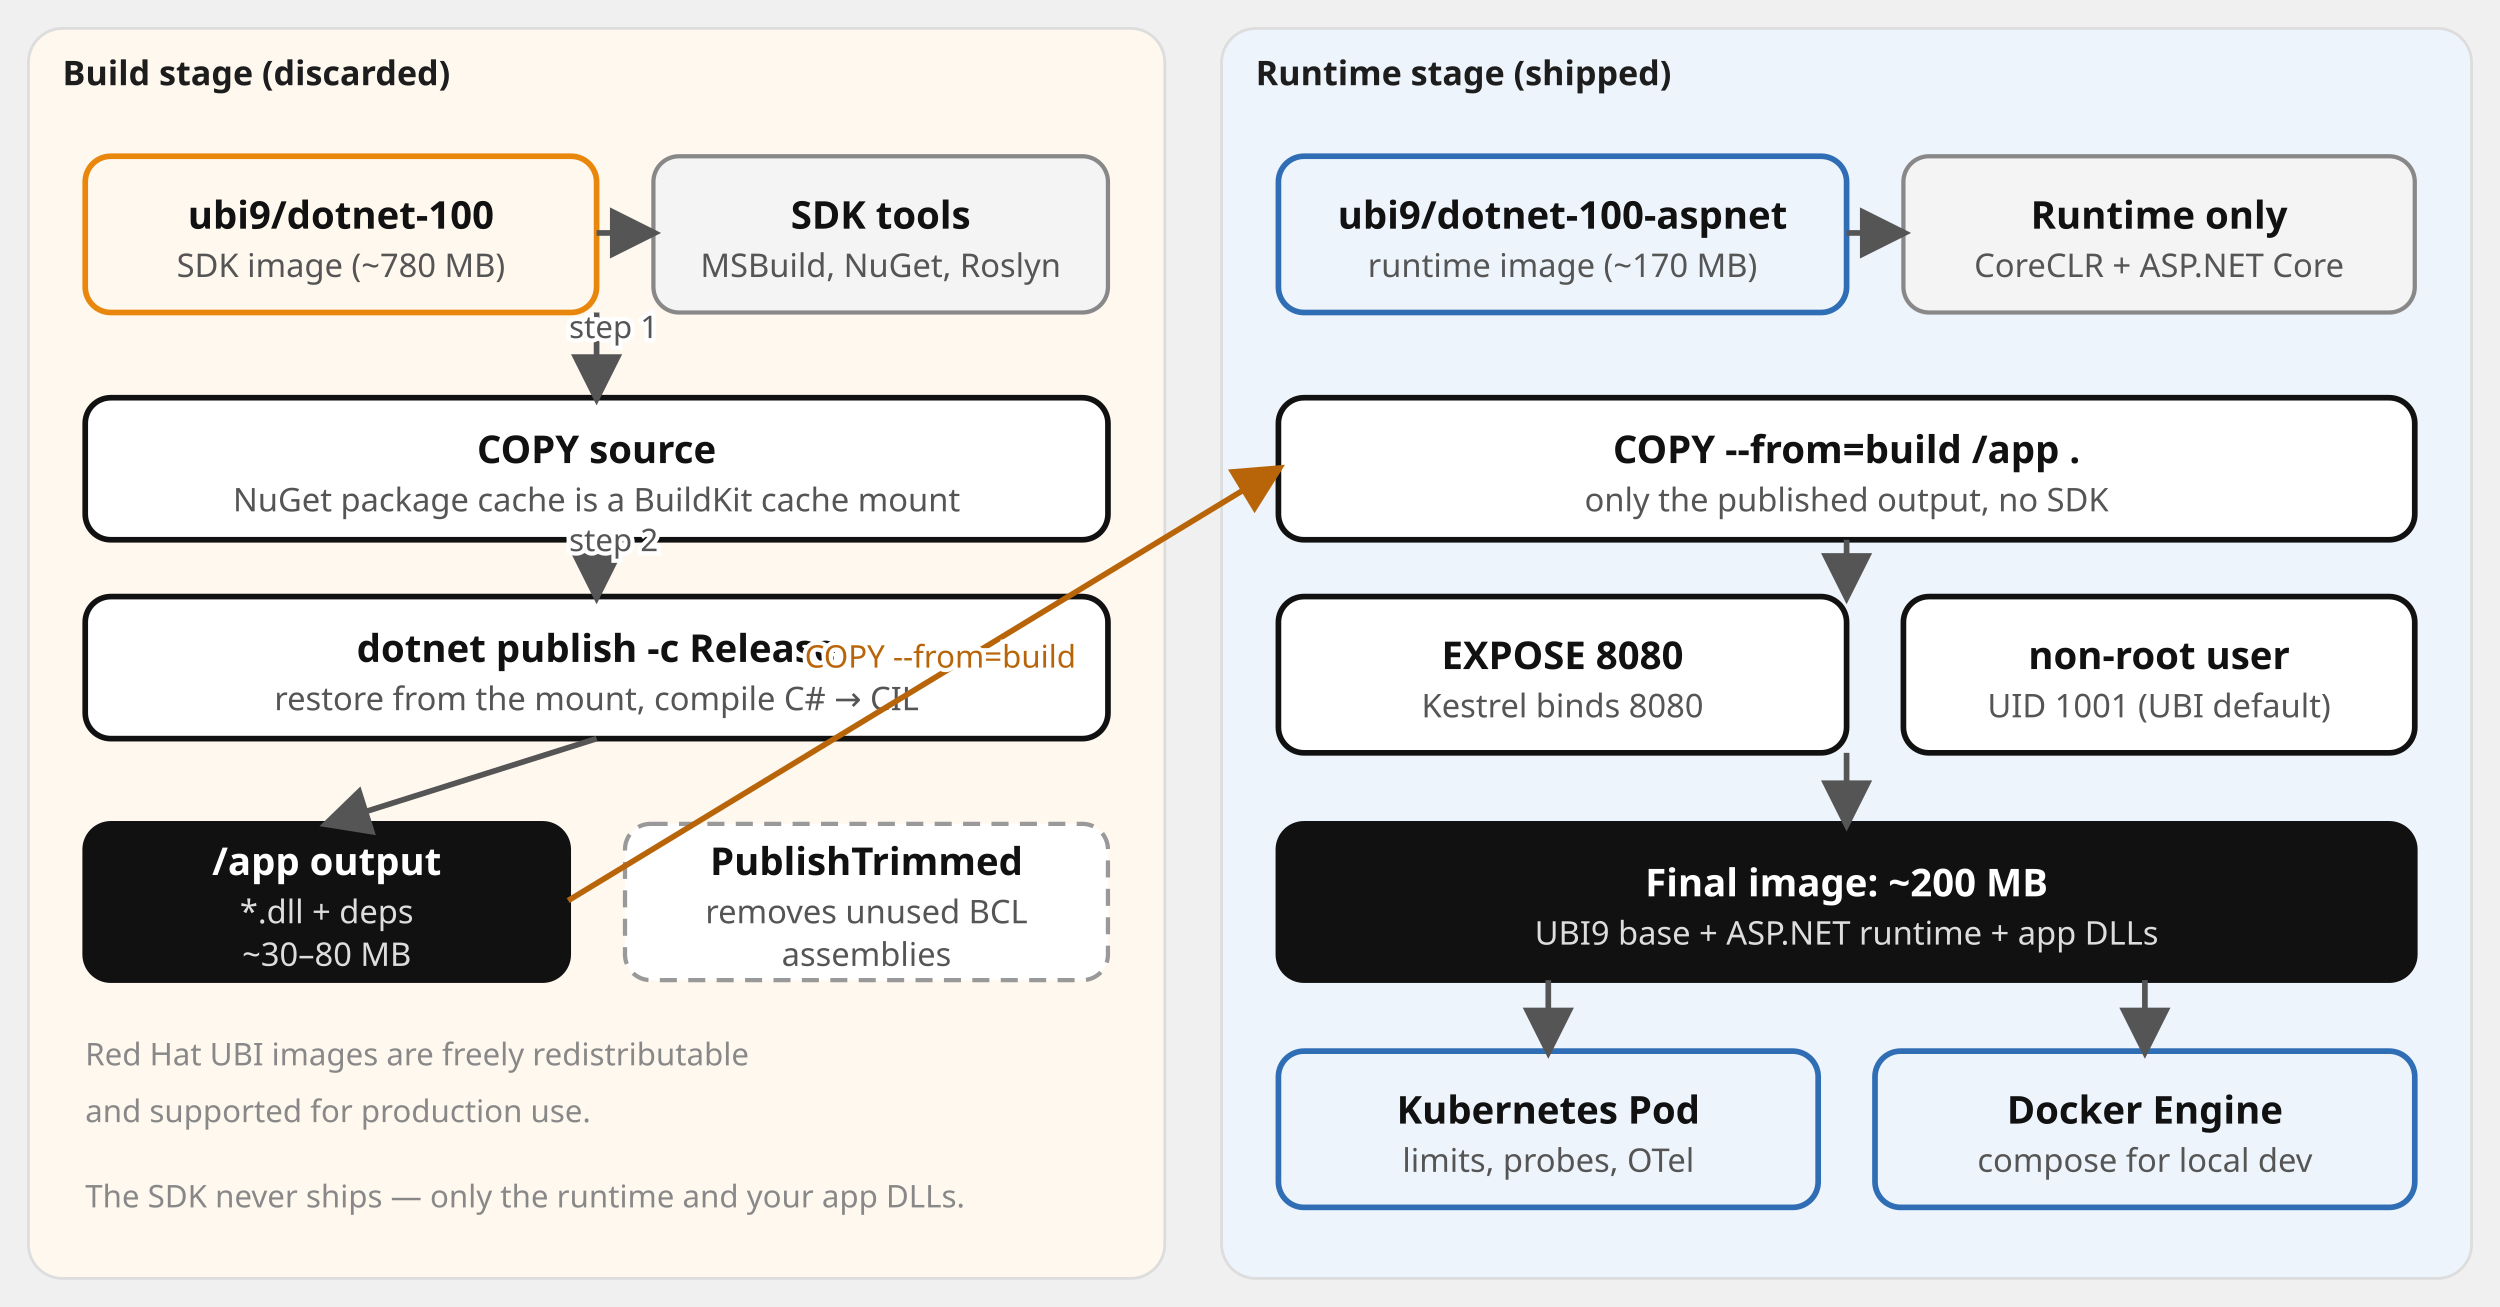
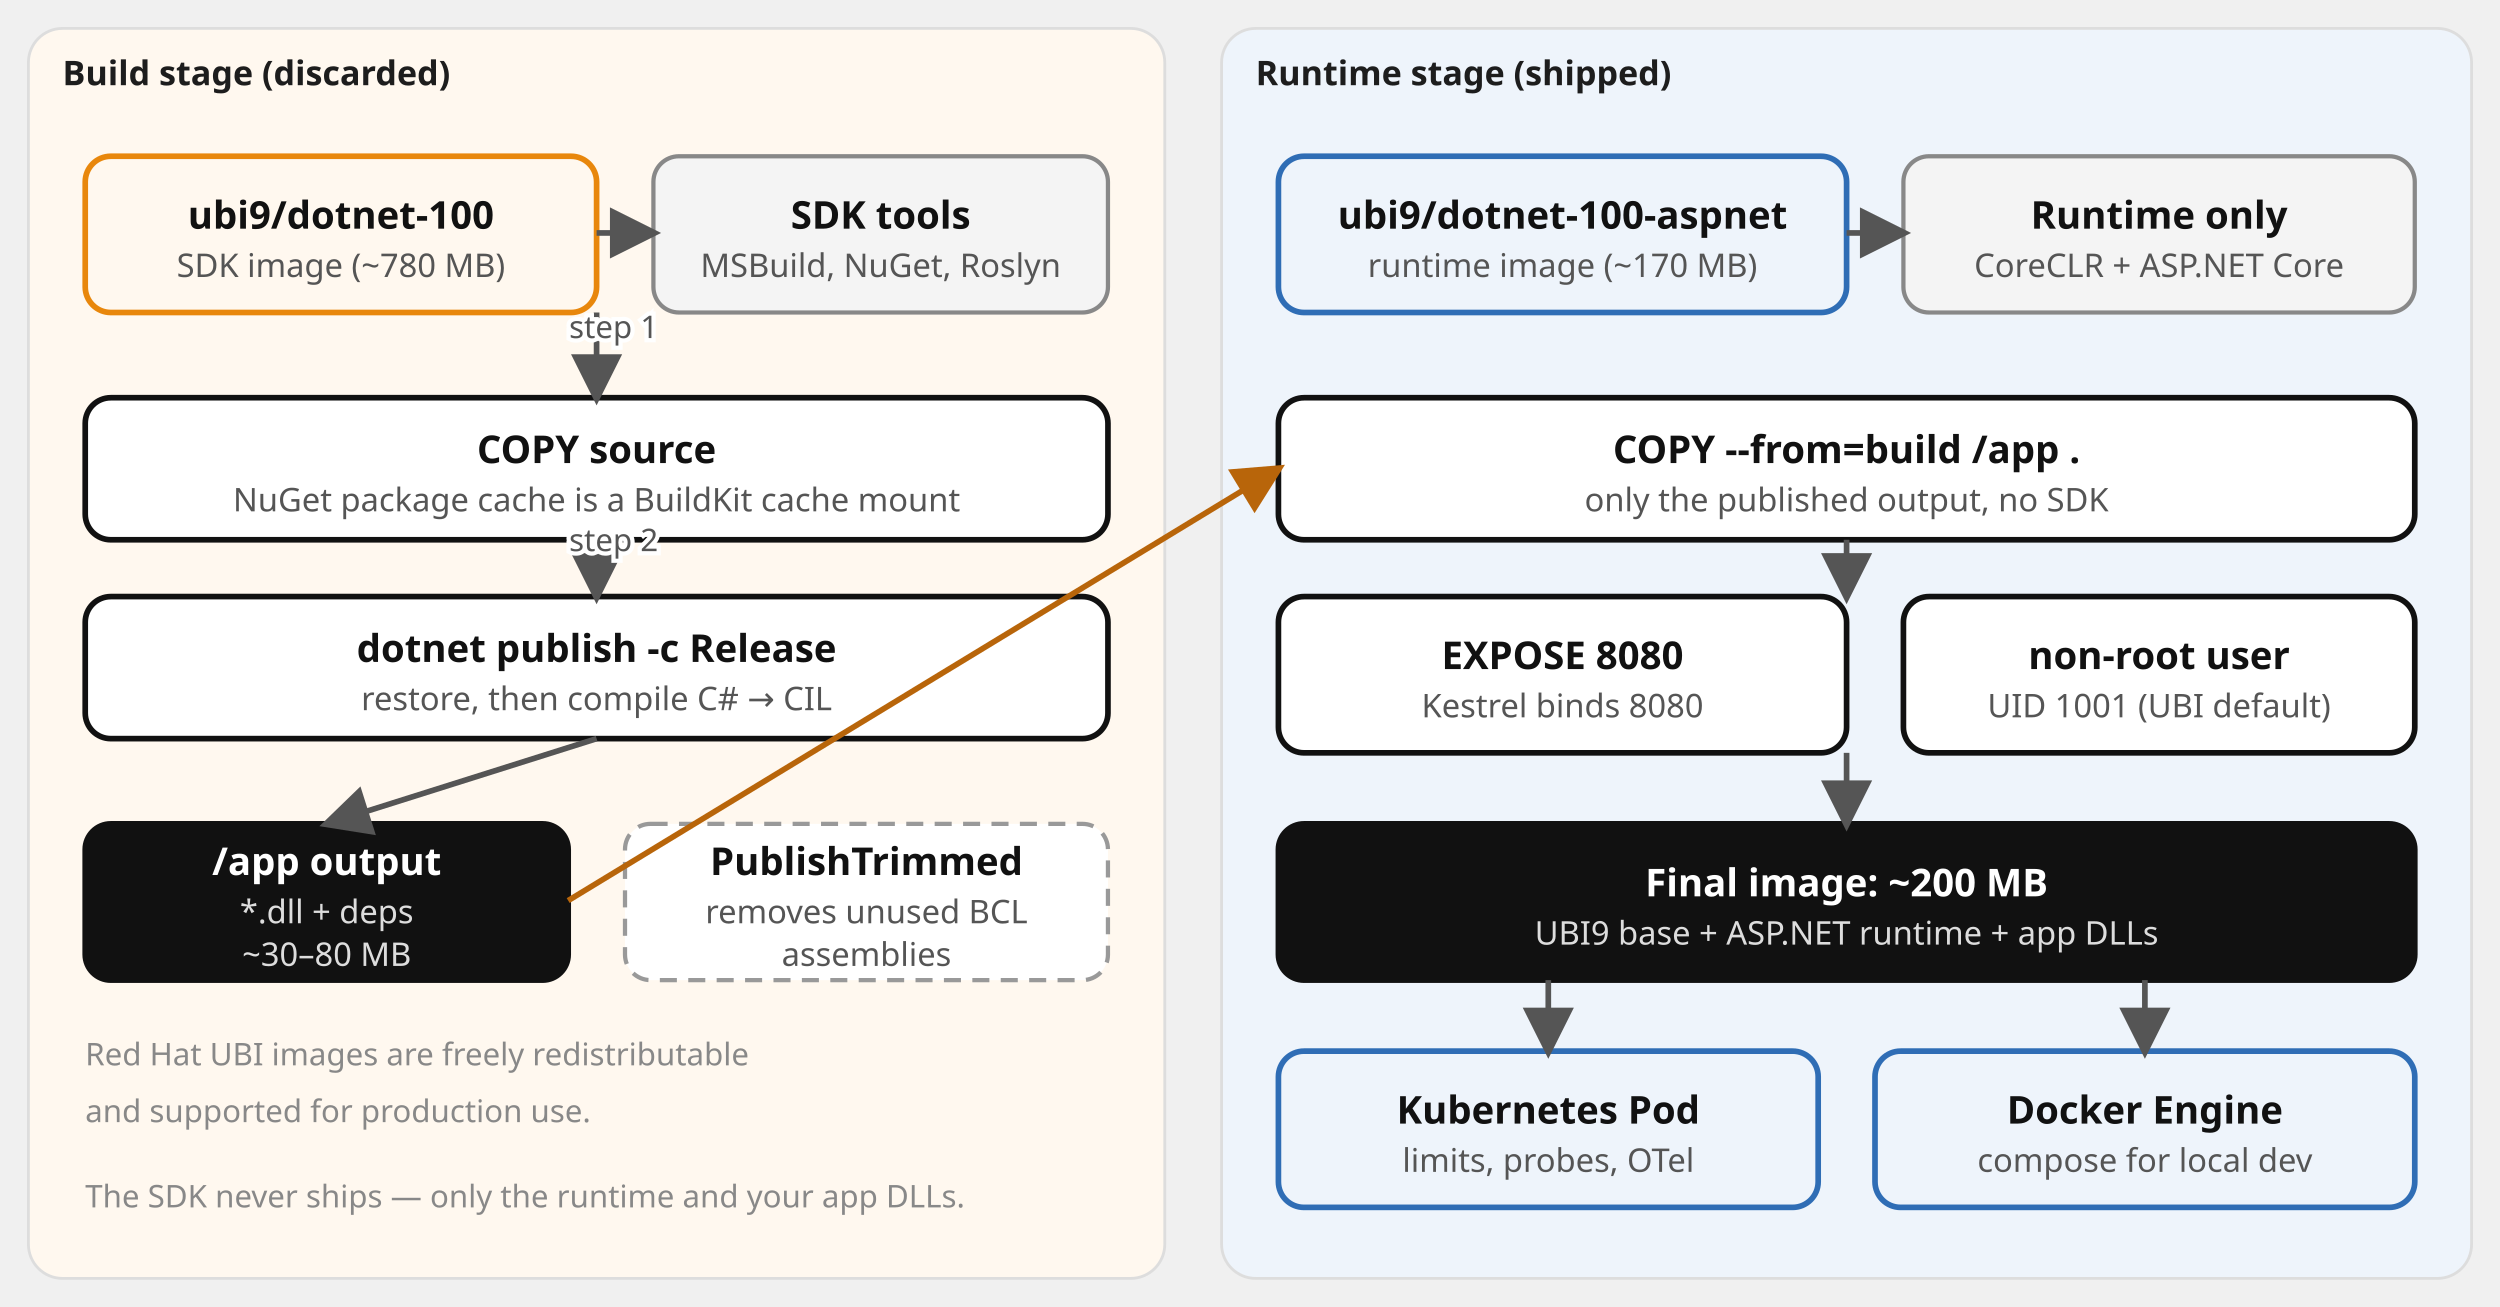
<svg xmlns="http://www.w3.org/2000/svg" viewBox="0 0 880 460" font-family="'Red Hat Text', system-ui, sans-serif" role="img">
  <defs>
    <marker id="a" viewBox="0 0 10 10" refX="8.5" refY="5" markerWidth="9" markerHeight="9" orient="auto-start-reverse">
      <path d="M0,0 L10,5 L0,10 z" fill="#555" />
    </marker>
    <marker id="am" viewBox="0 0 10 10" refX="8.5" refY="5" markerWidth="9" markerHeight="9" orient="auto-start-reverse">
      <path d="M0,0 L10,5 L0,10 z" fill="#b8650a" />
    </marker>
  </defs>
  <rect x="10" y="10" width="400" height="440" rx="12" fill="#fff8ef" stroke="#ddd" />
  <text x="22" y="30" font-size="12" font-weight="700" fill="#1d1d1d">Build stage (discarded)</text>
  <rect x="430" y="10" width="440" height="440" rx="12" fill="#eef4fb" stroke="#ddd" />
  <text x="442" y="30" font-size="12" font-weight="700" fill="#1d1d1d">Runtime stage (shipped)</text>
  <rect x="30" y="55" width="180" height="55" rx="9" fill="#fff8ef" stroke="#e8870c" stroke-width="2" />
  <text x="120.0" y="80.5" font-size="13.5" font-weight="700" fill="#111111" text-anchor="middle">ubi9/dotnet-100</text>
  <text x="120.0" y="97.5" font-size="11.5" fill="#555555" text-anchor="middle">SDK image (~780 MB)</text>
  <rect x="230" y="55" width="160" height="55" rx="9" fill="#f4f4f4" stroke="#888888" stroke-width="1.5" />
  <text x="310.0" y="80.5" font-size="13.5" font-weight="700" fill="#111111" text-anchor="middle">SDK tools</text>
  <text x="310.0" y="97.5" font-size="11.5" fill="#555555" text-anchor="middle">MSBuild, NuGet, Roslyn</text>
  <rect x="30" y="140" width="360" height="50" rx="9" fill="#ffffff" stroke="#111111" stroke-width="2" />
  <text x="210.0" y="163.0" font-size="13.5" font-weight="700" fill="#111111" text-anchor="middle">COPY source</text>
  <text x="210.0" y="180.0" font-size="11.5" fill="#555555" text-anchor="middle">NuGet package cache is a BuildKit cache mount</text>
  <rect x="30" y="210" width="360" height="50" rx="9" fill="#ffffff" stroke="#111111" stroke-width="2" />
  <text x="210.0" y="233.0" font-size="13.5" font-weight="700" fill="#111111" text-anchor="middle">dotnet publish -c Release</text>
-   <text x="210.0" y="250.0" font-size="11.5" fill="#555555" text-anchor="middle">restore from the mount, compile C# → CIL</text>
+   <text x="210.0" y="250.0" font-size="11.5" fill="#555555" text-anchor="middle">restore, then compile C# → CIL</text>
  <rect x="30" y="290" width="170" height="55" rx="9" fill="#111111" stroke="#111111" stroke-width="2" />
  <text x="115.0" y="308.0" font-size="13.5" font-weight="700" fill="#ffffff" text-anchor="middle">/app output</text>
  <text x="115.0" y="325.0" font-size="11.5" fill="#dddddd" text-anchor="middle">*.dll + deps</text>
  <text x="115.0" y="340.0" font-size="11.5" fill="#dddddd" text-anchor="middle">~30–80 MB</text>
  <rect x="220" y="290" width="170" height="55" rx="9" fill="#ffffff" stroke="#999999" stroke-width="1.5" stroke-dasharray="6 4" />
  <text x="305.0" y="308.0" font-size="13.5" font-weight="700" fill="#111111" text-anchor="middle">PublishTrimmed</text>
  <text x="305.0" y="325.0" font-size="11.5" fill="#555555" text-anchor="middle">removes unused BCL</text>
  <text x="305.0" y="340.0" font-size="11.5" fill="#555555" text-anchor="middle">assemblies</text>
  <rect x="450" y="55" width="200" height="55" rx="9" fill="#eef4fb" stroke="#2f6db5" stroke-width="2" />
  <text x="550.0" y="80.5" font-size="13.5" font-weight="700" fill="#111111" text-anchor="middle">ubi9/dotnet-100-aspnet</text>
  <text x="550.0" y="97.5" font-size="11.5" fill="#555555" text-anchor="middle">runtime image (~170 MB)</text>
  <rect x="670" y="55" width="180" height="55" rx="9" fill="#f4f4f4" stroke="#888888" stroke-width="1.5" />
  <text x="760.0" y="80.5" font-size="13.5" font-weight="700" fill="#111111" text-anchor="middle">Runtime only</text>
  <text x="760.0" y="97.5" font-size="11.5" fill="#555555" text-anchor="middle">CoreCLR + ASP.NET Core</text>
  <rect x="450" y="140" width="400" height="50" rx="9" fill="#ffffff" stroke="#111111" stroke-width="2" />
  <text x="650.0" y="163.0" font-size="13.5" font-weight="700" fill="#111111" text-anchor="middle">COPY --from=build /app .</text>
  <text x="650.0" y="180.0" font-size="11.5" fill="#555555" text-anchor="middle">only the published output, no SDK</text>
  <rect x="450" y="210" width="200" height="55" rx="9" fill="#ffffff" stroke="#111111" stroke-width="2" />
  <text x="550.0" y="235.5" font-size="13.5" font-weight="700" fill="#111111" text-anchor="middle">EXPOSE 8080</text>
  <text x="550.0" y="252.5" font-size="11.5" fill="#555555" text-anchor="middle">Kestrel binds 8080</text>
  <rect x="670" y="210" width="180" height="55" rx="9" fill="#ffffff" stroke="#111111" stroke-width="2" />
  <text x="760.0" y="235.5" font-size="13.5" font-weight="700" fill="#111111" text-anchor="middle">non-root user</text>
  <text x="760.0" y="252.5" font-size="11.5" fill="#555555" text-anchor="middle">UID 1001 (UBI default)</text>
  <rect x="450" y="290" width="400" height="55" rx="9" fill="#111111" stroke="#111111" stroke-width="2" />
  <text x="650.0" y="315.5" font-size="13.5" font-weight="700" fill="#ffffff" text-anchor="middle">Final image: ~200 MB</text>
  <text x="650.0" y="332.5" font-size="11.5" fill="#dddddd" text-anchor="middle">UBI9 base + ASP.NET runtime + app DLLs</text>
  <rect x="450" y="370" width="190" height="55" rx="9" fill="#eef4fb" stroke="#2f6db5" stroke-width="2" />
  <text x="545.0" y="395.5" font-size="13.5" font-weight="700" fill="#111111" text-anchor="middle">Kubernetes Pod</text>
  <text x="545.0" y="412.5" font-size="11.5" fill="#555555" text-anchor="middle">limits, probes, OTel</text>
  <rect x="660" y="370" width="190" height="55" rx="9" fill="#eef4fb" stroke="#2f6db5" stroke-width="2" />
  <text x="755.0" y="395.5" font-size="13.5" font-weight="700" fill="#111111" text-anchor="middle">Docker Engine</text>
  <text x="755.0" y="412.5" font-size="11.5" fill="#555555" text-anchor="middle">compose for local dev</text>
  <path d="M210,82 L230,82" fill="none" stroke="#555" stroke-width="2" marker-end="url(#a)" />
  <path d="M210,110 L210,140" fill="none" stroke="#555" stroke-width="2" marker-end="url(#a)" />
  <text x="216.0" y="119.0" font-size="11" fill="#ffffff" stroke="#ffffff" stroke-width="3" paint-order="stroke" text-anchor="middle">step 1</text>
  <text x="216.0" y="119.0" font-size="11" fill="#555" text-anchor="middle">step 1</text>
  <path d="M210,190 L210,210" fill="none" stroke="#555" stroke-width="2" marker-end="url(#a)" />
  <text x="216.0" y="194.0" font-size="11" fill="#ffffff" stroke="#ffffff" stroke-width="3" paint-order="stroke" text-anchor="middle">step 2</text>
  <text x="216.0" y="194.0" font-size="11" fill="#555" text-anchor="middle">step 2</text>
  <path d="M210,260 L115,290" fill="none" stroke="#555" stroke-width="2" marker-end="url(#a)" />
  <path d="M200,317 L450,165" fill="none" stroke="#b8650a" stroke-width="2" marker-end="url(#am)" />
-   <text x="331.0" y="235.0" font-size="11" fill="#ffffff" stroke="#ffffff" stroke-width="3" paint-order="stroke" text-anchor="middle">COPY --from=build</text>
-   <text x="331.0" y="235.0" font-size="11" fill="#b8650a" text-anchor="middle">COPY --from=build</text>
  <path d="M650,82 L670,82" fill="none" stroke="#555" stroke-width="2" marker-end="url(#a)" />
  <path d="M650,190 L650,210" fill="none" stroke="#555" stroke-width="2" marker-end="url(#a)" />
  <path d="M650,265 L650,290" fill="none" stroke="#555" stroke-width="2" marker-end="url(#a)" />
  <path d="M545,345 L545,370" fill="none" stroke="#555" stroke-width="2" marker-end="url(#a)" />
  <path d="M755,345 L755,370" fill="none" stroke="#555" stroke-width="2" marker-end="url(#a)" />
  <text x="30" y="375" font-size="11" fill="#888888" text-anchor="start">Red Hat UBI images are freely redistributable</text>
  <text x="30" y="395" font-size="11" fill="#888888" text-anchor="start">and supported for production use.</text>
  <text x="30" y="425" font-size="11" fill="#888888" text-anchor="start">The SDK never ships — only the runtime and your app DLLs.</text>
</svg>
